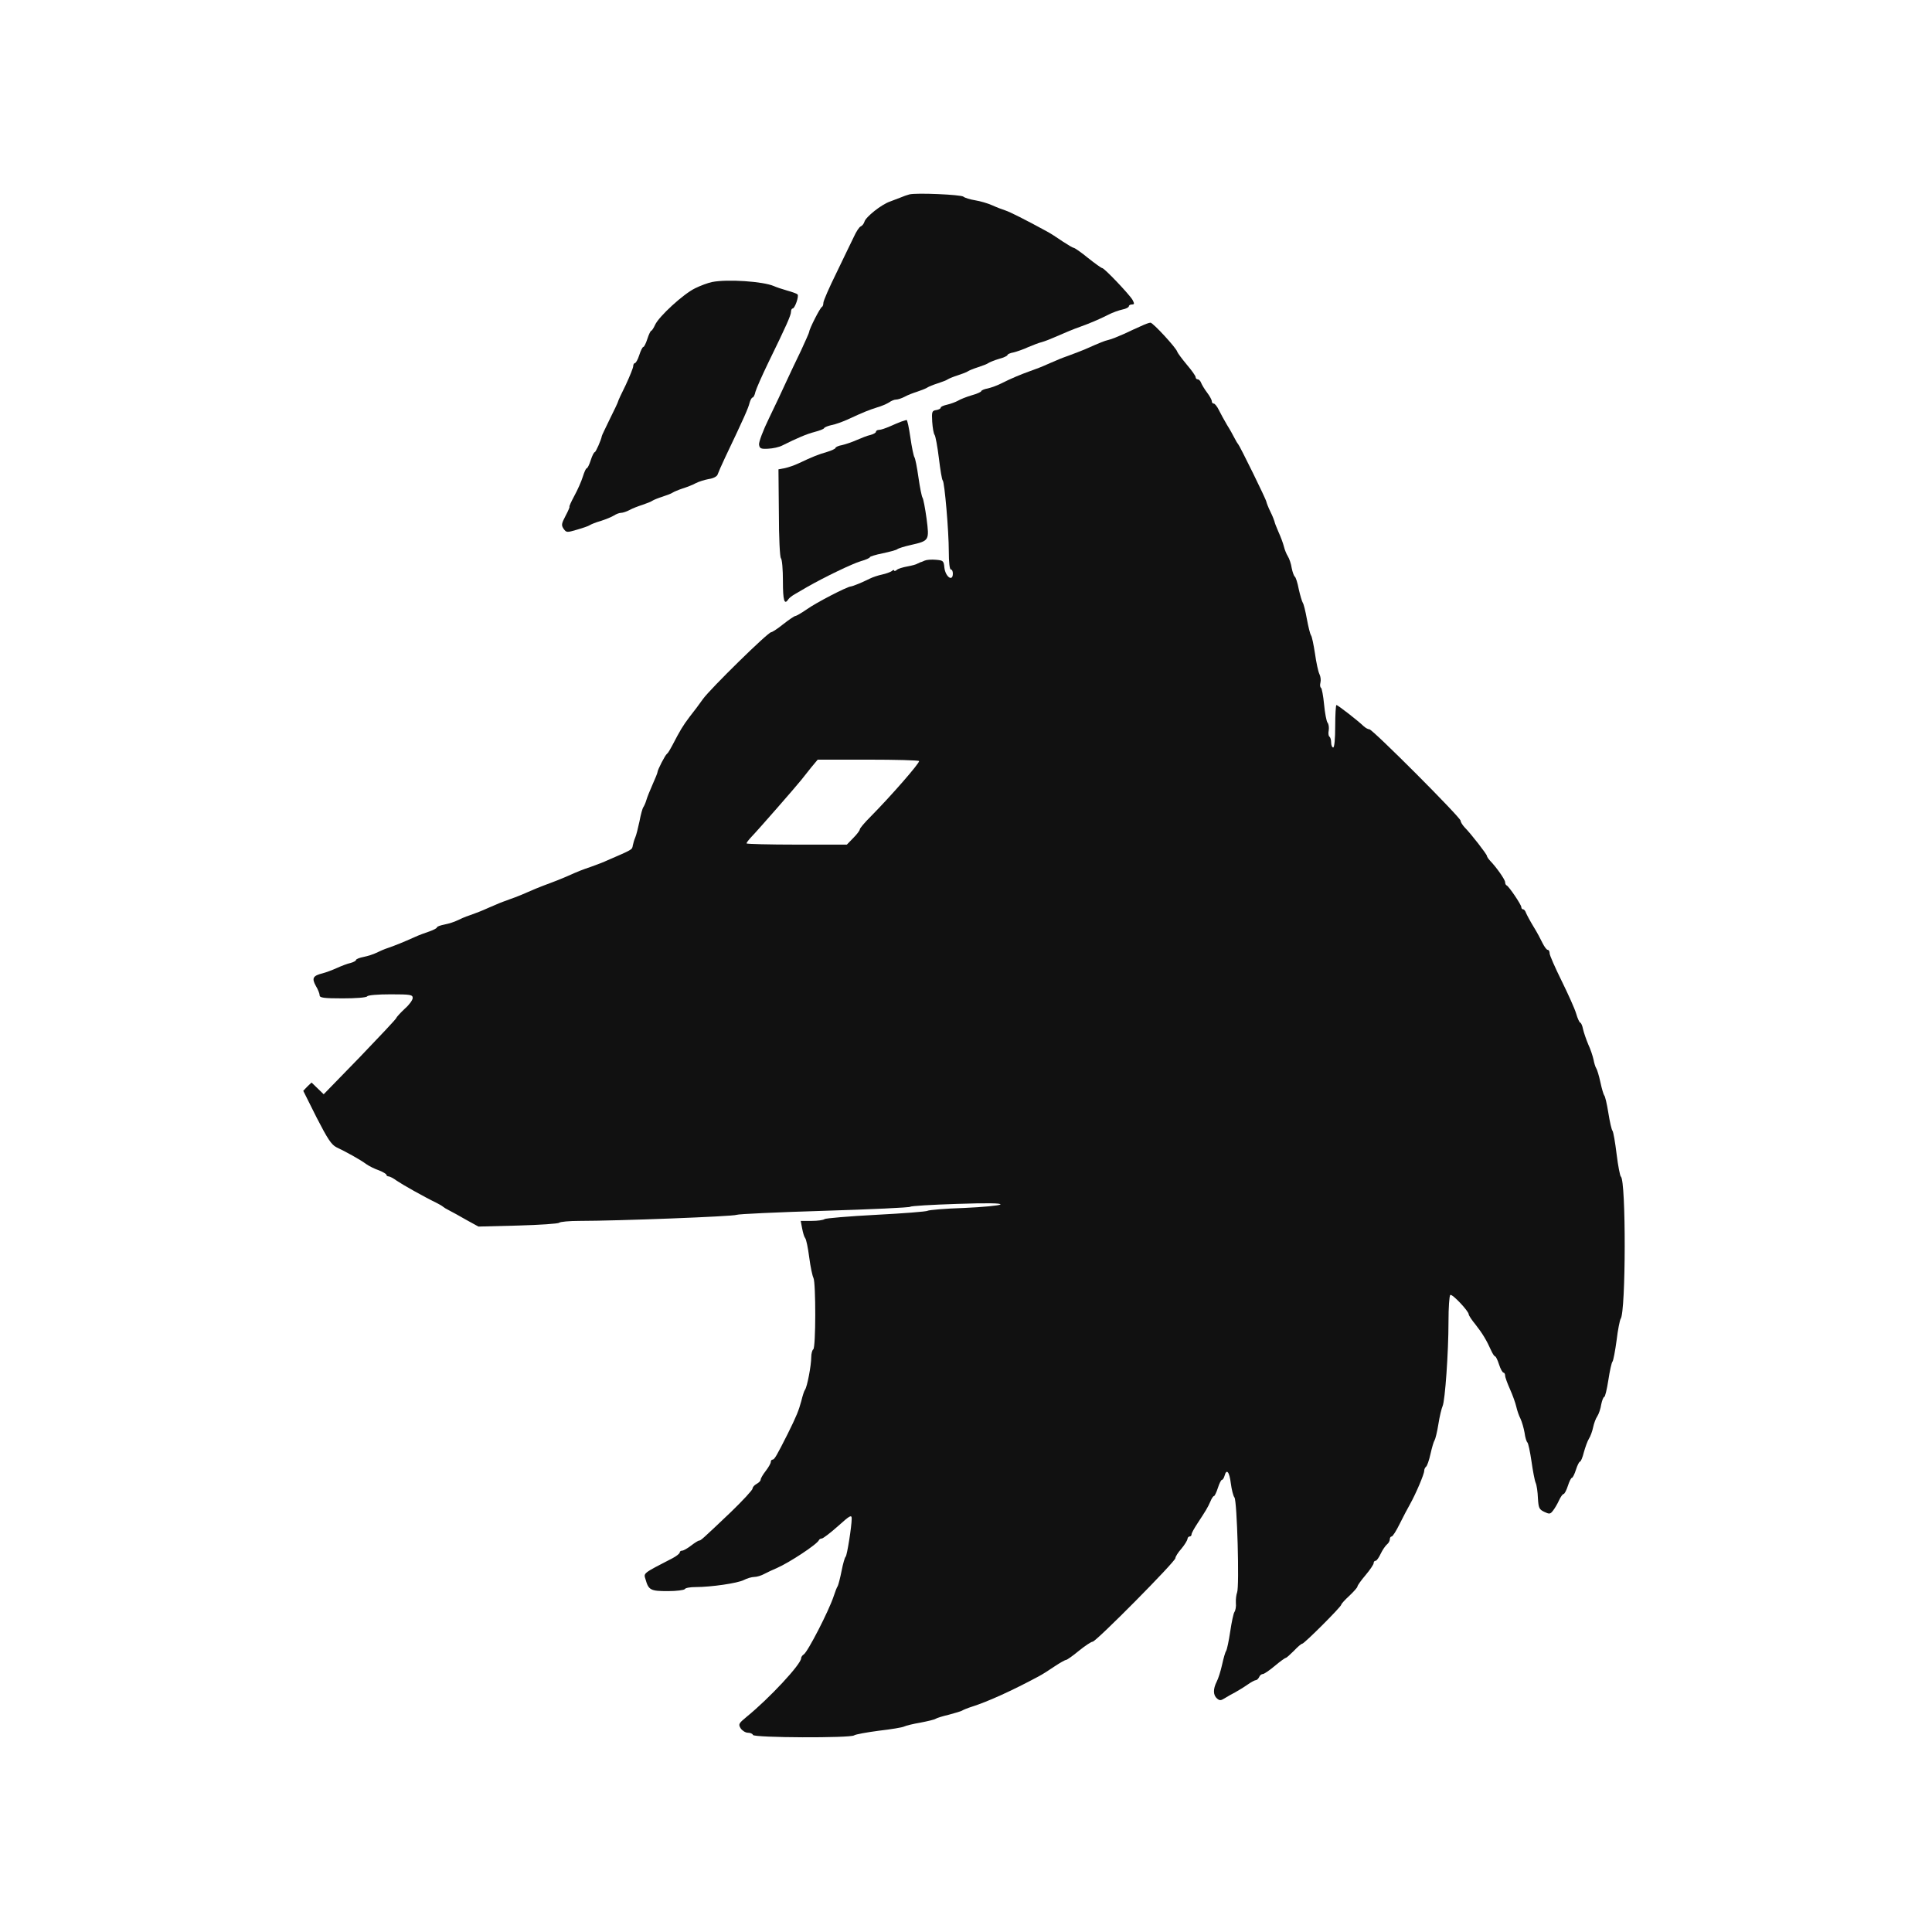
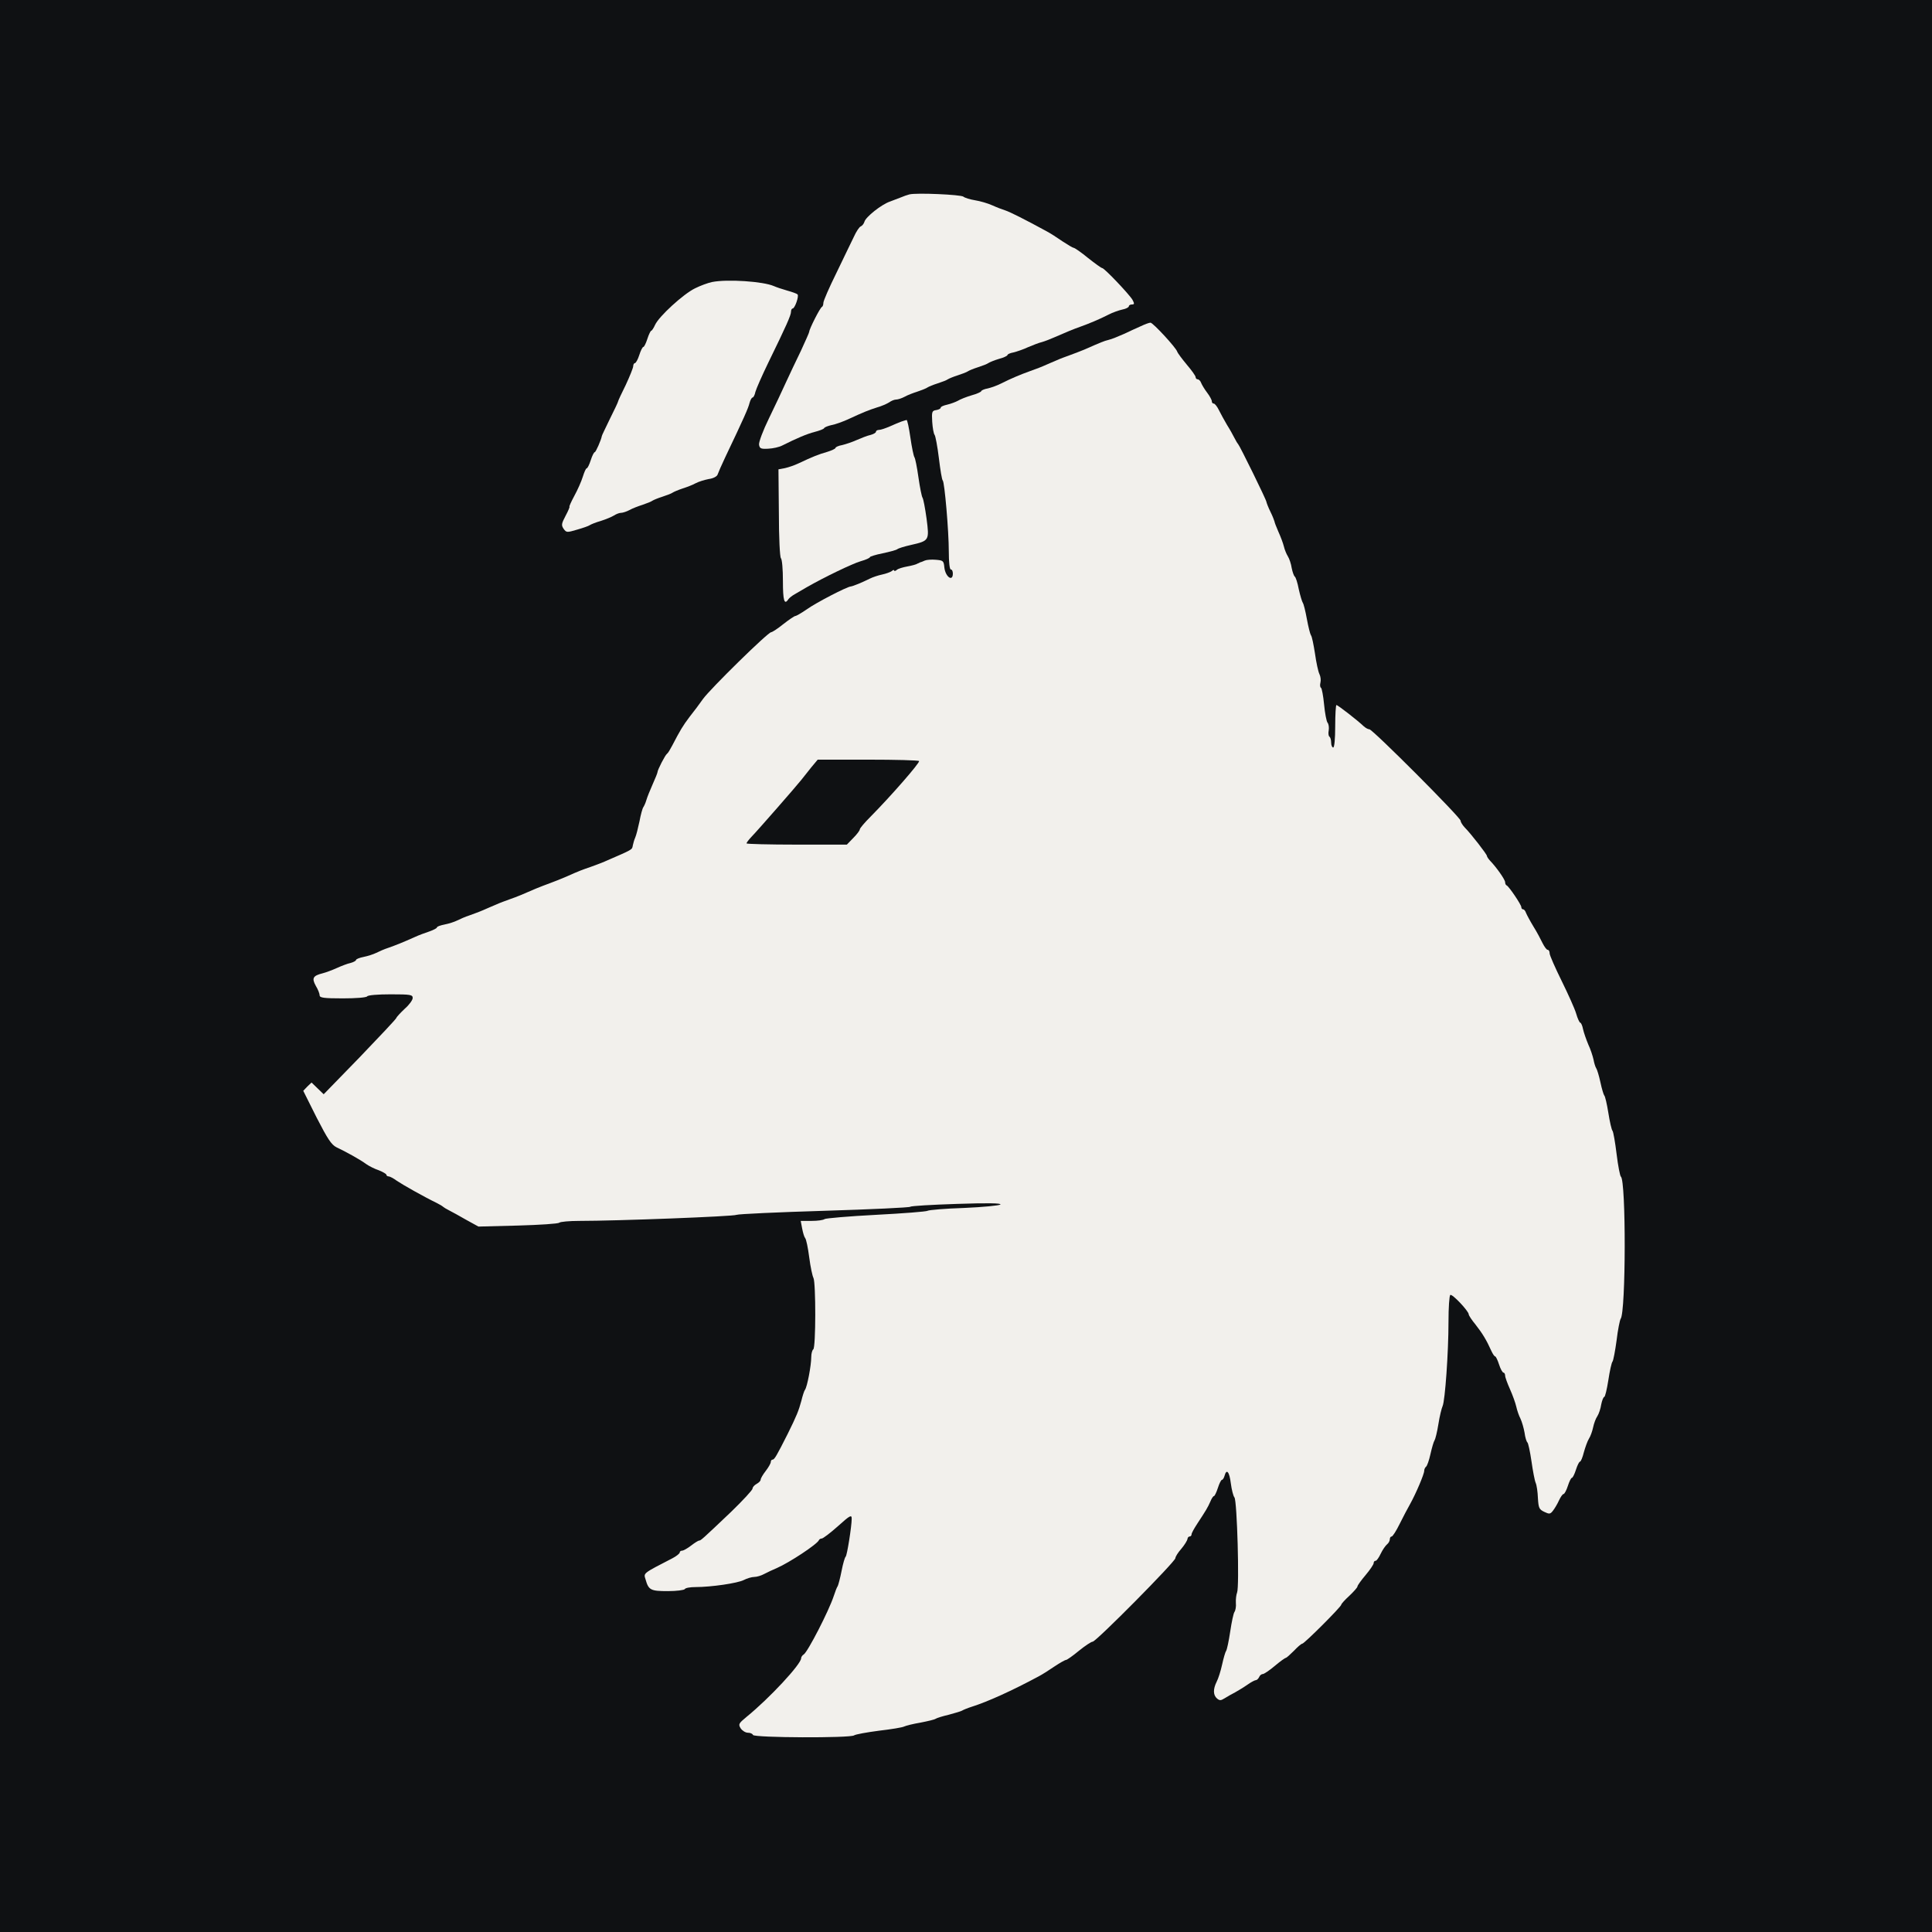
<svg xmlns="http://www.w3.org/2000/svg" viewBox="31.0 32.5 955.0 955.0" role="img" aria-label="Collie">
-   <g transform="translate(0,1024) scale(0.1,-0.1)" fill="#111111" stroke="none">
+   <rect x="31" y="32.5" width="955" height="955" fill="#0f1113" />
+   <g transform="translate(0,1024) scale(0.1,-0.1)" fill="#f2f0ec" stroke="none">
    <path d="M4805 8954 c-11 -3 -29 -9 -40 -14 -11 -4 -36 -14 -55 -21 -44 -15 -121 -77 -127 -100 -3 -10 -11 -20 -18 -23 -7 -2 -23 -26 -35 -53 -13 -26 -51 -106 -86 -178 -35 -71 -64 -137 -64 -147 0 -9 -3 -18 -7 -20 -9 -3 -63 -110 -63 -123 0 -4 -19 -46 -41 -94 -23 -47 -56 -117 -74 -156 -17 -38 -55 -118 -84 -178 -29 -59 -51 -118 -49 -130 3 -19 9 -22 45 -20 24 1 55 8 70 16 72 36 121 57 160 67 23 6 45 14 47 19 3 5 20 11 37 15 18 3 53 16 78 27 84 39 106 47 146 60 22 6 49 18 60 25 11 8 26 14 35 14 8 0 27 6 42 14 14 8 43 19 65 26 21 7 43 16 48 20 6 4 28 13 50 20 22 7 45 16 50 20 6 4 28 13 50 20 22 7 45 16 50 20 6 4 28 13 50 20 22 7 45 16 50 20 6 4 29 14 53 21 23 6 42 15 42 19 0 4 13 10 30 13 16 4 49 15 72 26 24 10 54 22 68 25 14 4 40 14 58 22 69 30 98 42 132 54 42 15 93 36 140 60 19 10 50 21 68 25 17 3 32 11 32 16 0 5 7 9 15 9 13 0 13 4 3 23 -16 27 -139 157 -150 157 -4 0 -36 23 -70 50 -34 28 -66 50 -71 50 -4 0 -29 15 -55 32 -26 18 -60 40 -77 49 -108 59 -184 97 -206 104 -13 4 -42 15 -64 25 -22 10 -60 21 -85 25 -25 4 -51 12 -58 18 -13 10 -232 20 -267 11z" />
    <path d="M3830 8521 c-20 -4 -58 -18 -84 -31 -58 -28 -179 -139 -198 -181 -7 -16 -16 -29 -19 -29 -3 0 -12 -18 -19 -40 -7 -22 -16 -40 -20 -40 -4 0 -13 -18 -20 -40 -7 -22 -17 -40 -22 -40 -4 0 -8 -7 -8 -15 0 -8 -17 -50 -37 -93 -21 -42 -38 -79 -38 -82 0 -3 -18 -41 -40 -85 -21 -44 -40 -82 -40 -85 -3 -19 -30 -80 -35 -80 -4 0 -13 -18 -20 -40 -7 -22 -16 -40 -20 -40 -4 0 -12 -19 -19 -41 -7 -23 -26 -66 -42 -95 -16 -30 -27 -54 -24 -54 2 0 -6 -20 -19 -44 -21 -40 -22 -47 -10 -65 14 -19 16 -19 67 -4 28 8 57 18 62 22 6 4 30 14 55 21 25 8 54 20 65 27 11 7 26 13 35 13 8 0 27 6 42 14 14 8 43 19 65 26 21 7 43 16 48 20 6 4 28 13 50 20 22 7 45 16 50 20 6 4 27 13 48 20 22 7 51 18 65 26 15 8 44 17 65 21 23 3 41 13 44 22 3 9 20 48 38 86 93 195 114 243 120 268 4 15 11 27 15 27 4 0 11 12 14 28 4 15 33 81 65 147 88 180 111 232 111 249 0 9 4 16 8 16 11 0 33 63 24 70 -4 4 -27 12 -52 19 -25 7 -54 17 -65 22 -53 23 -229 35 -305 20z" />
    <path d="M5950 8303 c-19 -8 -57 -26 -85 -39 -27 -12 -61 -26 -75 -29 -24 -6 -36 -11 -120 -48 -19 -8 -51 -20 -70 -27 -19 -7 -50 -18 -67 -26 -18 -8 -48 -20 -65 -28 -18 -8 -49 -19 -68 -26 -42 -15 -93 -36 -140 -60 -19 -10 -50 -21 -67 -25 -18 -3 -33 -10 -33 -14 0 -3 -21 -13 -47 -20 -27 -8 -57 -20 -68 -27 -11 -6 -35 -15 -52 -19 -18 -4 -33 -10 -33 -15 0 -5 -10 -10 -22 -12 -21 -3 -23 -8 -20 -58 2 -30 7 -59 12 -65 4 -5 14 -57 21 -115 7 -58 15 -107 19 -110 9 -7 30 -250 30 -352 0 -52 4 -88 10 -88 6 0 10 -9 10 -20 0 -43 -37 -16 -42 30 -3 33 -6 35 -42 38 -21 2 -46 0 -55 -4 -9 -4 -18 -8 -21 -8 -3 -1 -9 -4 -15 -7 -5 -4 -28 -10 -50 -14 -22 -4 -46 -11 -52 -17 -7 -6 -13 -7 -13 -3 0 4 -6 3 -12 -3 -7 -5 -29 -13 -48 -17 -19 -4 -46 -13 -60 -20 -38 -19 -84 -38 -95 -39 -20 -2 -171 -80 -217 -113 -26 -18 -52 -33 -57 -33 -4 0 -31 -18 -59 -40 -27 -22 -55 -40 -60 -40 -16 0 -301 -280 -337 -330 -16 -23 -46 -63 -66 -88 -34 -45 -47 -67 -86 -142 -10 -19 -21 -38 -26 -41 -9 -6 -47 -80 -47 -91 0 -4 -11 -31 -24 -60 -13 -29 -27 -64 -31 -78 -4 -14 -11 -29 -15 -35 -4 -5 -13 -37 -19 -70 -7 -33 -16 -69 -21 -80 -5 -11 -10 -29 -12 -39 -4 -22 3 -18 -140 -80 -18 -8 -49 -19 -68 -26 -41 -14 -60 -21 -120 -48 -25 -11 -61 -25 -80 -32 -19 -7 -51 -19 -70 -27 -64 -28 -95 -41 -130 -53 -19 -7 -50 -18 -67 -26 -18 -8 -48 -20 -65 -28 -18 -8 -49 -19 -68 -26 -19 -6 -46 -18 -60 -25 -14 -7 -42 -16 -63 -20 -20 -4 -37 -10 -37 -14 0 -4 -17 -13 -37 -20 -21 -7 -54 -19 -73 -28 -58 -26 -93 -40 -130 -53 -19 -6 -46 -18 -60 -25 -14 -7 -42 -16 -62 -20 -21 -4 -38 -11 -38 -15 0 -4 -12 -11 -27 -15 -15 -3 -46 -15 -68 -25 -22 -10 -54 -22 -70 -26 -48 -12 -55 -24 -34 -62 11 -18 19 -39 19 -47 0 -12 20 -15 114 -15 66 0 117 4 121 10 4 6 53 10 116 10 98 0 109 -2 109 -18 0 -10 -17 -34 -39 -53 -21 -20 -40 -40 -42 -46 -2 -6 -84 -93 -181 -194 l-178 -183 -30 29 -30 29 -21 -20 -20 -21 66 -132 c55 -107 73 -134 98 -147 47 -22 119 -62 147 -83 14 -10 42 -24 63 -31 20 -8 37 -18 37 -22 0 -4 5 -8 11 -8 6 0 25 -10 41 -22 28 -19 132 -78 198 -110 14 -7 27 -15 30 -18 3 -3 16 -11 30 -18 14 -7 52 -28 85 -47 l60 -33 195 5 c107 3 199 9 204 14 6 5 51 9 100 9 186 0 762 22 777 30 8 4 204 13 435 20 230 7 421 16 424 20 3 4 106 10 230 14 149 5 222 4 215 -3 -5 -5 -86 -13 -180 -17 -93 -3 -174 -10 -180 -14 -5 -4 -120 -13 -255 -20 -135 -7 -249 -17 -254 -21 -6 -5 -34 -9 -64 -9 l-54 0 7 -37 c4 -21 10 -42 15 -48 5 -5 14 -48 20 -95 6 -47 16 -93 21 -102 12 -24 12 -345 -1 -353 -5 -3 -10 -21 -10 -39 0 -40 -20 -147 -31 -161 -4 -5 -12 -30 -18 -55 -13 -48 -23 -73 -67 -162 -55 -109 -66 -128 -75 -128 -5 0 -9 -5 -9 -12 0 -6 -11 -26 -25 -44 -14 -18 -25 -37 -25 -43 0 -6 -9 -15 -20 -21 -11 -6 -20 -16 -20 -23 0 -7 -48 -59 -107 -116 -143 -136 -149 -141 -157 -141 -4 0 -22 -11 -40 -25 -18 -14 -38 -25 -44 -25 -7 0 -12 -4 -12 -9 0 -5 -16 -18 -35 -28 -149 -77 -144 -73 -134 -105 15 -53 25 -58 110 -58 43 0 81 5 84 10 3 6 27 10 53 10 77 0 208 19 239 35 15 8 39 15 51 15 13 0 36 7 50 15 15 8 43 21 62 29 62 27 200 118 208 138 2 5 9 8 14 8 6 0 42 27 80 61 60 54 68 58 68 37 0 -37 -23 -183 -30 -188 -4 -3 -13 -34 -20 -70 -7 -36 -16 -69 -19 -75 -4 -5 -13 -28 -20 -50 -24 -73 -128 -275 -148 -288 -7 -4 -13 -13 -13 -19 0 -29 -156 -197 -269 -289 -40 -33 -42 -37 -30 -57 8 -12 24 -22 36 -22 12 0 23 -5 25 -11 5 -14 482 -16 500 -2 7 5 62 15 123 23 60 7 116 16 125 21 8 4 44 13 80 19 36 7 70 15 75 19 6 4 35 13 65 20 30 8 60 17 65 20 6 4 28 13 50 20 76 24 196 78 330 150 17 9 52 31 78 49 27 18 52 32 57 32 4 0 33 20 63 45 31 25 61 45 68 45 17 0 409 396 409 413 0 7 13 28 30 47 16 19 29 41 30 48 0 6 5 12 10 12 6 0 10 5 10 11 0 6 13 29 28 52 42 64 52 80 65 110 6 15 14 27 18 27 3 0 12 18 19 40 7 22 16 40 20 40 4 0 10 9 13 20 10 37 24 20 31 -37 4 -31 12 -63 18 -70 13 -16 25 -441 13 -470 -4 -10 -7 -33 -6 -51 2 -18 -2 -38 -7 -45 -5 -7 -14 -50 -21 -97 -7 -47 -16 -89 -20 -95 -4 -5 -13 -36 -20 -68 -7 -32 -19 -70 -27 -85 -18 -36 -18 -66 2 -83 13 -11 19 -10 37 1 12 8 36 21 53 30 16 9 44 26 61 38 17 12 36 22 41 22 5 0 12 7 16 15 3 8 11 15 18 15 6 0 33 18 59 40 26 22 51 40 55 40 3 0 21 16 40 35 18 19 36 35 41 35 10 0 193 183 193 193 0 4 18 24 40 44 22 21 40 41 40 46 0 5 18 30 40 56 22 26 40 53 40 59 0 7 4 12 10 12 5 0 16 16 25 35 9 19 23 39 31 46 8 6 14 18 14 25 0 8 4 14 9 14 5 0 23 28 40 63 17 34 40 78 51 97 28 50 70 148 70 165 0 7 4 16 9 20 5 3 15 31 22 63 7 31 16 62 20 67 4 6 13 42 19 80 6 39 16 79 21 90 12 27 29 263 29 417 0 70 4 129 9 132 10 6 91 -80 91 -96 0 -5 15 -28 34 -51 33 -42 54 -76 78 -130 7 -15 15 -27 19 -27 3 0 12 -18 19 -40 7 -22 17 -40 22 -40 4 0 8 -7 8 -15 0 -8 11 -38 24 -67 13 -29 27 -68 31 -86 4 -18 13 -45 21 -60 7 -15 16 -46 20 -69 3 -24 10 -45 14 -48 4 -3 13 -44 20 -92 7 -49 16 -97 21 -108 5 -11 10 -45 11 -75 3 -49 6 -56 31 -68 25 -12 30 -12 43 5 8 10 22 33 30 51 8 17 18 32 23 32 4 0 14 18 21 40 7 22 16 40 20 40 4 0 13 18 20 40 7 22 16 40 20 40 4 0 13 21 19 46 7 25 18 56 25 67 8 12 17 38 21 57 4 19 13 44 21 55 7 11 16 37 19 58 4 20 11 37 15 37 4 0 13 37 20 82 7 46 16 88 21 93 4 6 13 53 20 105 6 52 16 100 20 106 26 33 27 685 1 703 -4 3 -14 53 -21 111 -7 58 -16 109 -20 115 -5 5 -14 46 -21 90 -7 44 -16 82 -20 85 -3 3 -12 32 -19 65 -7 33 -17 65 -21 70 -4 6 -10 25 -13 42 -4 18 -15 52 -26 75 -10 24 -22 58 -26 76 -3 17 -10 32 -14 32 -3 0 -13 20 -20 45 -7 24 -40 97 -72 162 -32 65 -59 126 -59 135 0 10 -4 18 -10 18 -5 0 -16 15 -25 33 -8 17 -28 55 -45 82 -17 28 -33 58 -37 68 -3 9 -9 17 -14 17 -5 0 -9 5 -9 11 0 12 -61 102 -72 107 -5 2 -8 9 -8 16 0 13 -43 74 -75 107 -8 9 -15 19 -15 23 0 8 -79 110 -110 141 -11 12 -20 26 -20 33 0 16 -435 452 -451 452 -7 0 -19 7 -28 15 -29 28 -128 105 -135 105 -3 0 -6 -47 -6 -105 0 -63 -4 -105 -10 -105 -5 0 -10 11 -10 24 0 14 -4 27 -9 30 -4 3 -6 17 -3 31 2 14 0 31 -6 38 -5 6 -13 47 -17 90 -4 42 -11 79 -15 82 -5 3 -6 14 -3 26 3 11 1 30 -5 42 -6 12 -16 58 -22 102 -7 44 -15 85 -20 90 -4 6 -13 42 -20 80 -7 39 -16 75 -20 80 -4 6 -13 36 -20 67 -6 32 -15 60 -20 63 -4 3 -11 22 -15 42 -3 21 -12 47 -19 58 -7 11 -16 33 -20 50 -4 16 -16 48 -27 72 -10 23 -19 46 -19 50 -1 4 -9 26 -20 48 -11 22 -19 44 -20 49 0 10 -132 278 -140 286 -3 3 -11 16 -18 30 -7 14 -23 43 -37 65 -13 22 -31 55 -40 73 -8 17 -20 32 -25 32 -6 0 -10 5 -10 12 0 6 -10 25 -23 42 -13 17 -26 39 -30 49 -3 9 -11 17 -17 17 -5 0 -10 5 -10 11 0 6 -20 34 -44 62 -24 29 -45 57 -47 64 -7 21 -120 143 -132 143 -7 0 -28 -8 -47 -17z m-1097 -2150 c5 -8 -140 -174 -238 -273 -30 -30 -55 -59 -55 -65 0 -5 -14 -24 -32 -42 l-32 -33 -248 0 c-136 0 -248 3 -248 6 0 4 11 18 25 33 32 33 219 247 246 281 11 14 33 42 50 63 l31 37 248 0 c137 0 251 -3 253 -7z" />
    <path d="M4765 7831 c-11 -4 -37 -15 -57 -24 -21 -9 -44 -17 -53 -17 -8 0 -15 -4 -15 -9 0 -5 -12 -12 -27 -16 -15 -3 -45 -15 -68 -25 -22 -10 -55 -21 -72 -25 -18 -3 -33 -10 -33 -14 0 -4 -19 -13 -42 -20 -42 -12 -70 -23 -142 -57 -19 -9 -48 -19 -66 -23 l-32 -6 2 -215 c0 -123 5 -219 10 -224 6 -6 10 -56 10 -113 0 -97 7 -121 27 -90 4 6 19 18 32 25 13 8 40 23 60 35 82 47 224 116 266 128 25 7 45 16 45 20 0 3 28 12 63 19 34 7 67 16 72 20 6 5 36 14 67 21 92 21 92 22 78 131 -7 51 -16 98 -20 103 -4 6 -13 51 -20 100 -7 50 -16 95 -20 100 -4 6 -13 49 -20 98 -7 48 -15 87 -19 86 -3 -1 -15 -4 -26 -8z" />
  </g>
</svg>
